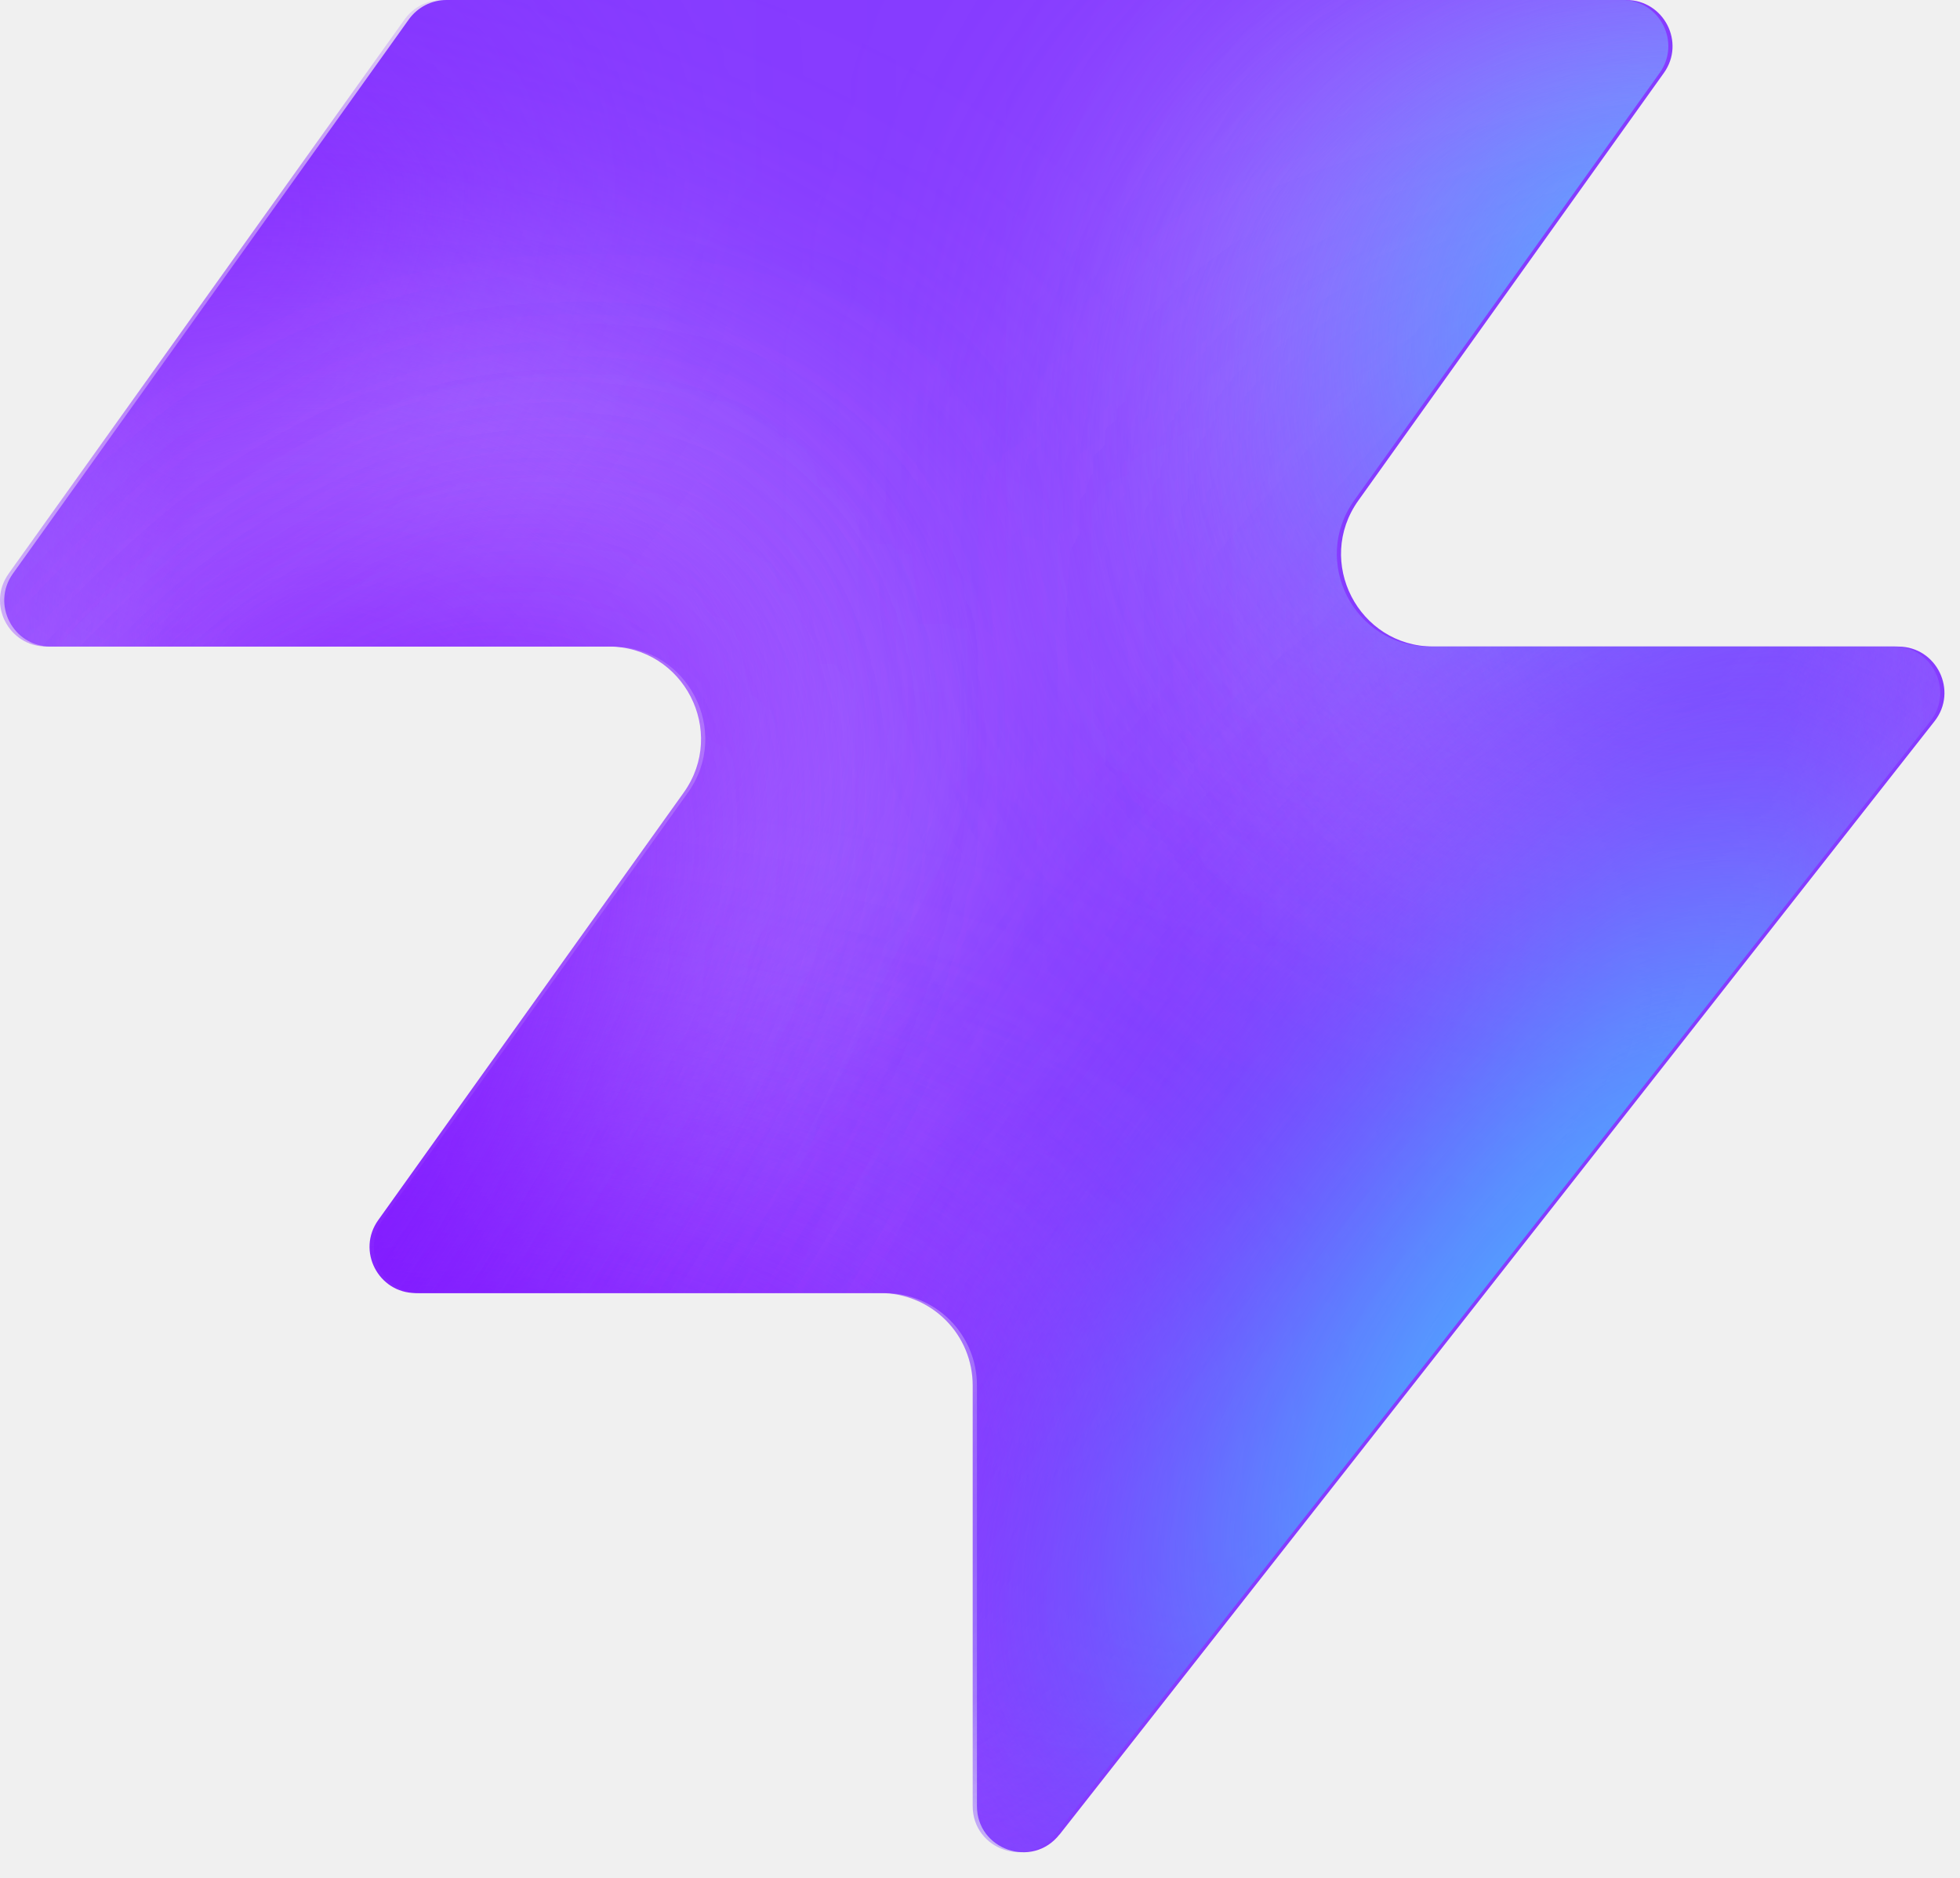
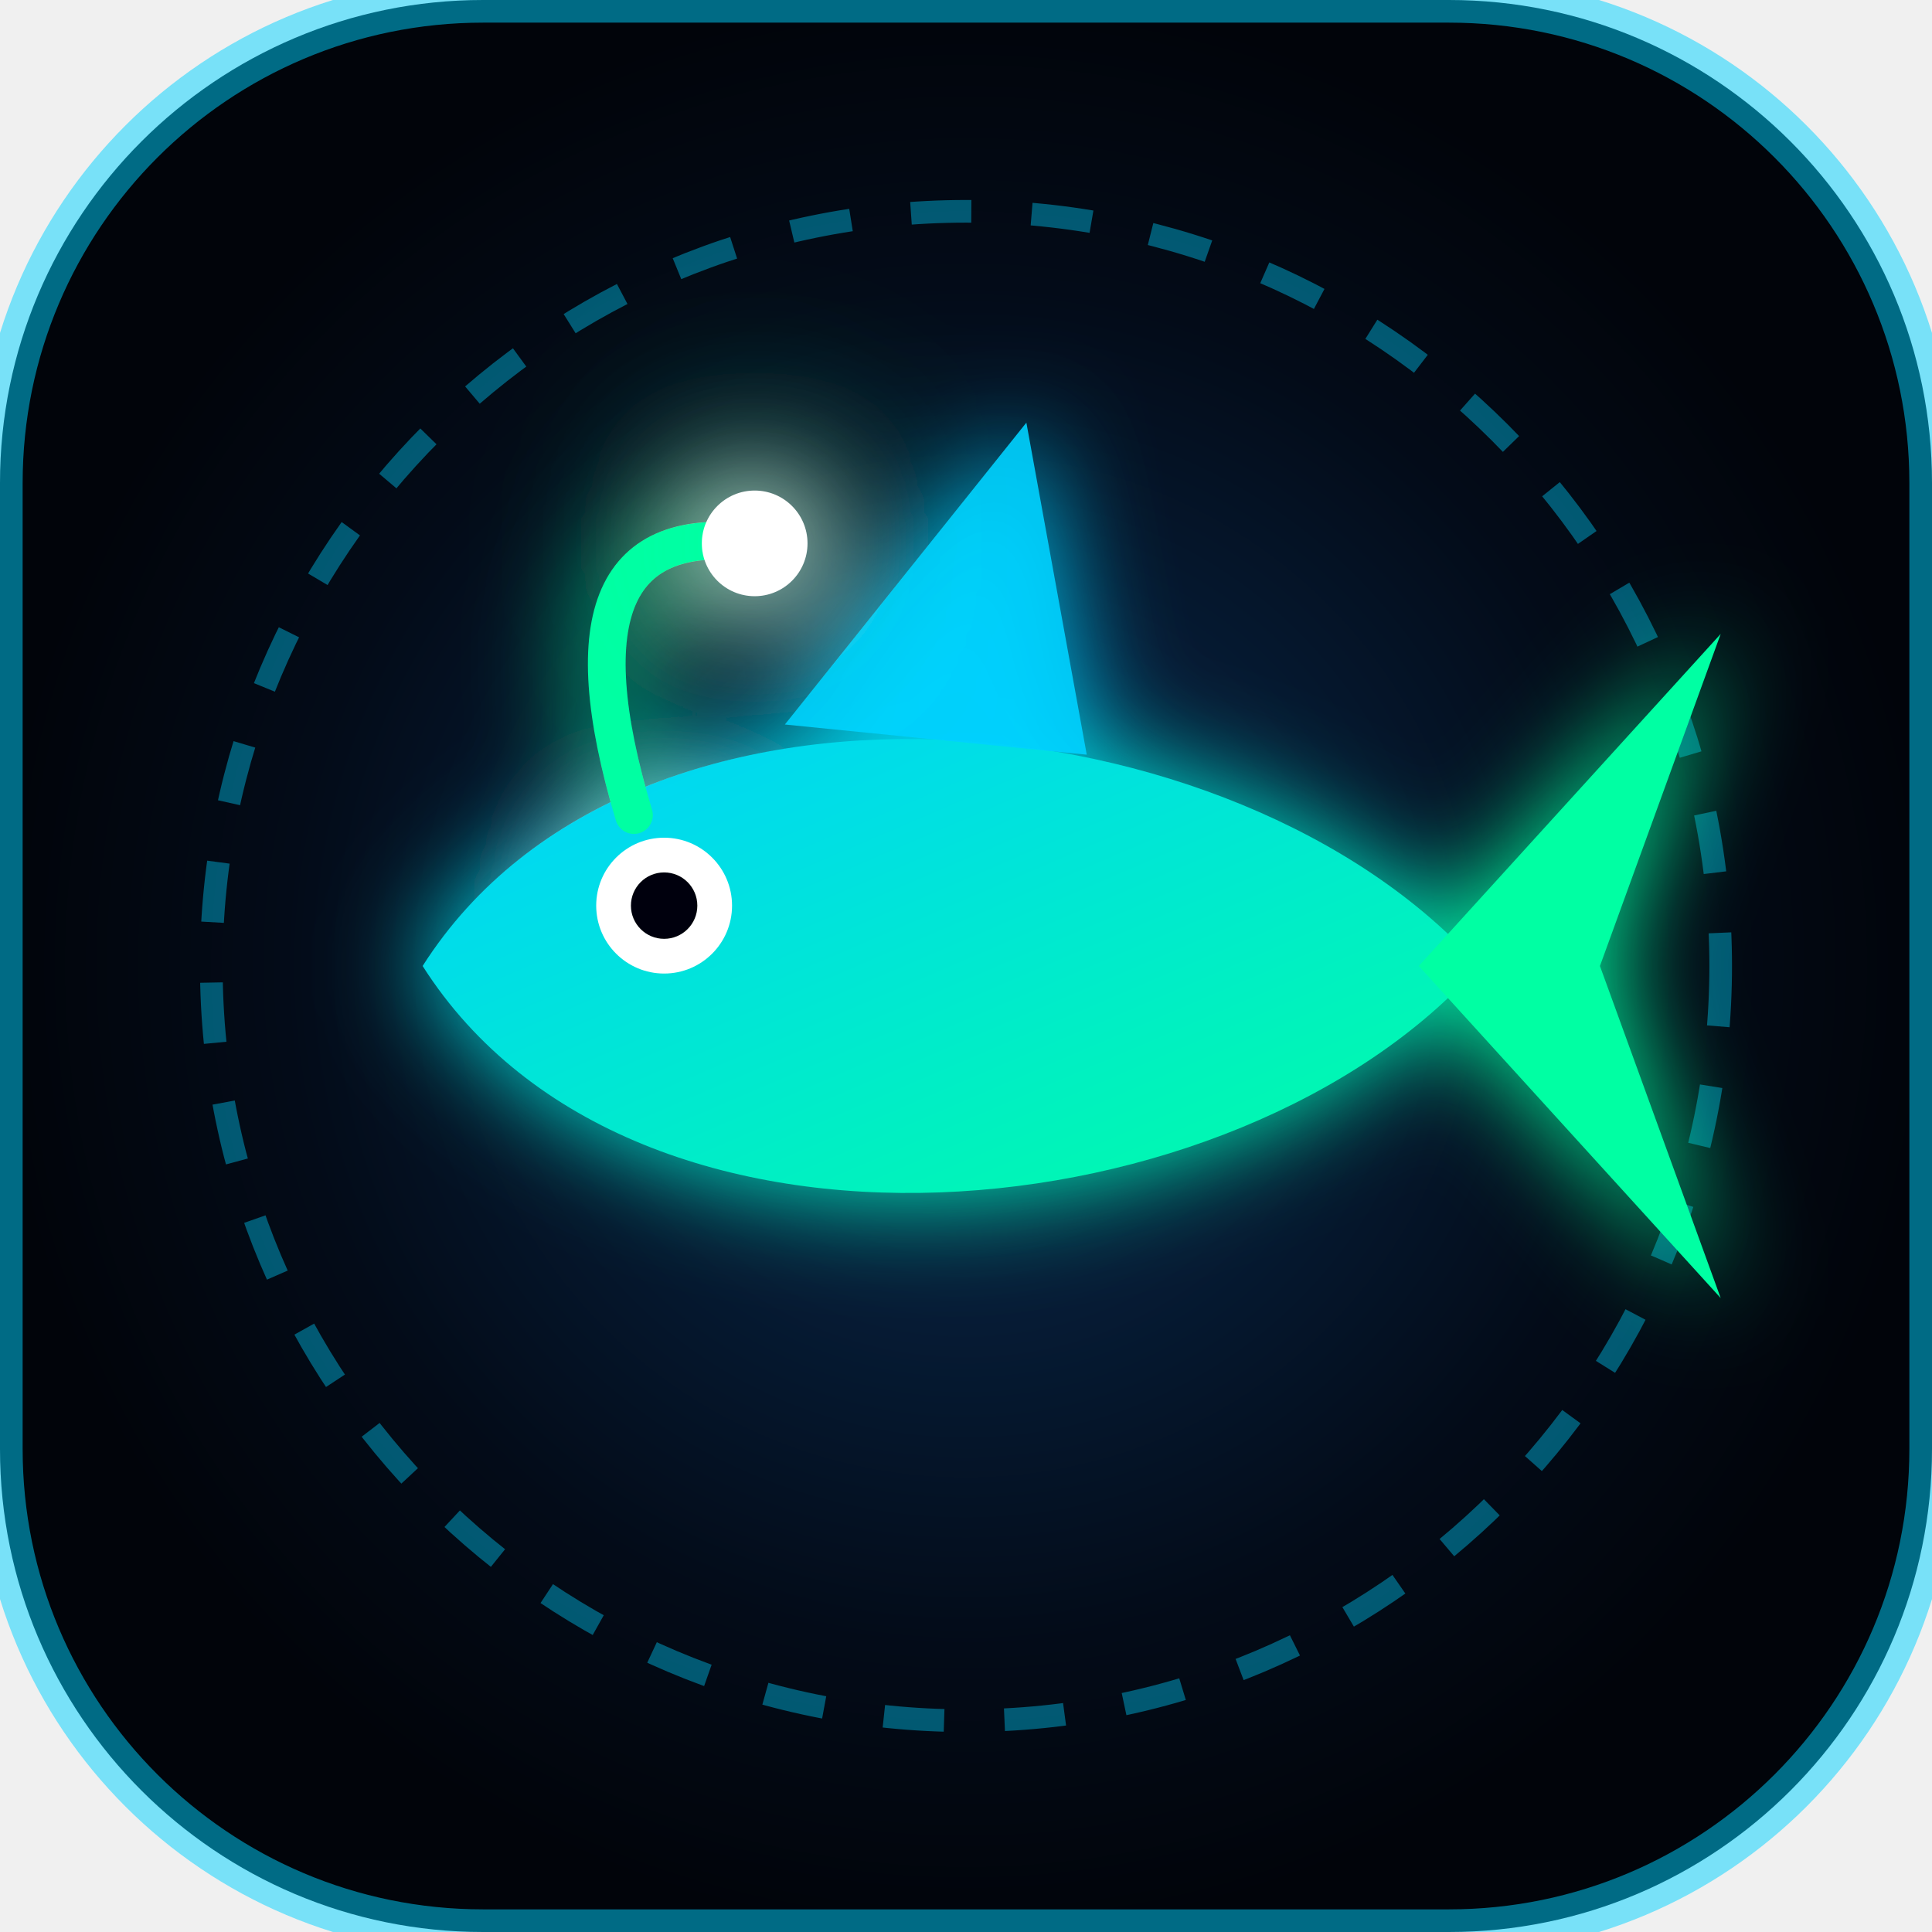
- <svg xmlns="http://www.w3.org/2000/svg" width="48" height="46" fill="none" viewBox="0 0 48 46">
-   <path fill="#863bff" d="M25.946 44.938c-.664.845-2.021.375-2.021-.698V33.937a2.26 2.26 0 0 0-2.262-2.262H10.287c-.92 0-1.456-1.04-.92-1.788l7.48-10.471c1.07-1.497 0-3.578-1.842-3.578H1.237c-.92 0-1.456-1.04-.92-1.788L10.013.474c.214-.297.556-.474.92-.474h28.894c.92 0 1.456 1.04.92 1.788l-7.48 10.471c-1.07 1.498 0 3.579 1.842 3.579h11.377c.943 0 1.473 1.088.89 1.83L25.947 44.94z" style="fill:#863bff;fill:color(display-p3 .525 .23 1);fill-opacity:1" />
-   <mask id="a" width="48" height="46" x="0" y="0" maskUnits="userSpaceOnUse" style="mask-type:alpha">
-     <path fill="#000" d="M25.842 44.938c-.664.844-2.021.375-2.021-.698V33.937a2.26 2.26 0 0 0-2.262-2.262H10.183c-.92 0-1.456-1.04-.92-1.788l7.48-10.471c1.07-1.498 0-3.579-1.842-3.579H1.133c-.92 0-1.456-1.04-.92-1.787L9.91.473c.214-.297.556-.474.92-.474h28.894c.92 0 1.456 1.04.92 1.788l-7.48 10.471c-1.07 1.498 0 3.578 1.842 3.578h11.377c.943 0 1.473 1.088.89 1.832L25.843 44.94z" style="fill:#000;fill-opacity:1" />
-   </mask>
-   <g mask="url(#a)">
-     <g filter="url(#b)">
-       <ellipse cx="5.508" cy="14.704" fill="#ede6ff" rx="5.508" ry="14.704" style="fill:#ede6ff;fill:color(display-p3 .927 .903 1);fill-opacity:1" transform="matrix(.00324 1 1 -.00324 -4.47 31.516)" />
-     </g>
-     <g filter="url(#c)">
-       <ellipse cx="10.399" cy="29.851" fill="#ede6ff" rx="10.399" ry="29.851" style="fill:#ede6ff;fill:color(display-p3 .927 .903 1);fill-opacity:1" transform="matrix(.00324 1 1 -.00324 -39.328 7.883)" />
-     </g>
-     <g filter="url(#d)">
-       <ellipse cx="5.508" cy="30.487" fill="#7e14ff" rx="5.508" ry="30.487" style="fill:#7e14ff;fill:color(display-p3 .492 .077 1);fill-opacity:1" transform="rotate(89.814 -25.913 -14.639)scale(1 -1)" />
-     </g>
-     <g filter="url(#e)">
-       <ellipse cx="5.508" cy="30.599" fill="#7e14ff" rx="5.508" ry="30.599" style="fill:#7e14ff;fill:color(display-p3 .492 .077 1);fill-opacity:1" transform="rotate(89.814 -32.644 -3.334)scale(1 -1)" />
-     </g>
-     <g filter="url(#f)">
-       <ellipse cx="5.508" cy="30.599" fill="#7e14ff" rx="5.508" ry="30.599" style="fill:#7e14ff;fill:color(display-p3 .492 .077 1);fill-opacity:1" transform="matrix(.00324 1 1 -.00324 -34.34 30.47)" />
-     </g>
-     <g filter="url(#g)">
-       <ellipse cx="14.072" cy="22.078" fill="#ede6ff" rx="14.072" ry="22.078" style="fill:#ede6ff;fill:color(display-p3 .927 .903 1);fill-opacity:1" transform="rotate(93.35 24.506 48.493)scale(-1 1)" />
-     </g>
-     <g filter="url(#h)">
-       <ellipse cx="3.47" cy="21.501" fill="#7e14ff" rx="3.47" ry="21.501" style="fill:#7e14ff;fill:color(display-p3 .492 .077 1);fill-opacity:1" transform="rotate(89.009 28.708 47.59)scale(-1 1)" />
-     </g>
-     <g filter="url(#i)">
-       <ellipse cx="3.47" cy="21.501" fill="#7e14ff" rx="3.47" ry="21.501" style="fill:#7e14ff;fill:color(display-p3 .492 .077 1);fill-opacity:1" transform="rotate(89.009 28.708 47.59)scale(-1 1)" />
-     </g>
-     <g filter="url(#j)">
-       <ellipse cx=".387" cy="8.972" fill="#7e14ff" rx="4.407" ry="29.108" style="fill:#7e14ff;fill:color(display-p3 .492 .077 1);fill-opacity:1" transform="rotate(39.51 .387 8.972)" />
-     </g>
-     <g filter="url(#k)">
-       <ellipse cx="47.523" cy="-6.092" fill="#7e14ff" rx="4.407" ry="29.108" style="fill:#7e14ff;fill:color(display-p3 .492 .077 1);fill-opacity:1" transform="rotate(37.892 47.523 -6.092)" />
-     </g>
-     <g filter="url(#l)">
-       <ellipse cx="41.412" cy="6.333" fill="#47bfff" rx="5.971" ry="9.665" style="fill:#47bfff;fill:color(display-p3 .28 .748 1);fill-opacity:1" transform="rotate(37.892 41.412 6.333)" />
-     </g>
-     <g filter="url(#m)">
-       <ellipse cx="-1.879" cy="38.332" fill="#7e14ff" rx="4.407" ry="29.108" style="fill:#7e14ff;fill:color(display-p3 .492 .077 1);fill-opacity:1" transform="rotate(37.892 -1.88 38.332)" />
-     </g>
-     <g filter="url(#n)">
-       <ellipse cx="-1.879" cy="38.332" fill="#7e14ff" rx="4.407" ry="29.108" style="fill:#7e14ff;fill:color(display-p3 .492 .077 1);fill-opacity:1" transform="rotate(37.892 -1.88 38.332)" />
-     </g>
-     <g filter="url(#o)">
-       <ellipse cx="35.651" cy="29.907" fill="#7e14ff" rx="4.407" ry="29.108" style="fill:#7e14ff;fill:color(display-p3 .492 .077 1);fill-opacity:1" transform="rotate(37.892 35.651 29.907)" />
-     </g>
-     <g filter="url(#p)">
-       <ellipse cx="38.418" cy="32.4" fill="#47bfff" rx="5.971" ry="15.297" style="fill:#47bfff;fill:color(display-p3 .28 .748 1);fill-opacity:1" transform="rotate(37.892 38.418 32.4)" />
-     </g>
-   </g>
+ <svg xmlns="http://www.w3.org/2000/svg" viewBox="0 0 128 128" width="128" height="128">
  <defs>
-     <filter id="b" width="60.045" height="41.654" x="-19.77" y="16.149" color-interpolation-filters="sRGB" filterUnits="userSpaceOnUse">
-       <feFlood flood-opacity="0" result="BackgroundImageFix" />
-       <feBlend in="SourceGraphic" in2="BackgroundImageFix" result="shape" />
-       <feGaussianBlur result="effect1_foregroundBlur_2002_17158" stdDeviation="7.659" />
-     </filter>
-     <filter id="c" width="90.34" height="51.437" x="-54.613" y="-7.533" color-interpolation-filters="sRGB" filterUnits="userSpaceOnUse">
-       <feFlood flood-opacity="0" result="BackgroundImageFix" />
-       <feBlend in="SourceGraphic" in2="BackgroundImageFix" result="shape" />
-       <feGaussianBlur result="effect1_foregroundBlur_2002_17158" stdDeviation="7.659" />
-     </filter>
-     <filter id="d" width="79.355" height="29.4" x="-49.64" y="2.03" color-interpolation-filters="sRGB" filterUnits="userSpaceOnUse">
-       <feFlood flood-opacity="0" result="BackgroundImageFix" />
-       <feBlend in="SourceGraphic" in2="BackgroundImageFix" result="shape" />
-       <feGaussianBlur result="effect1_foregroundBlur_2002_17158" stdDeviation="4.596" />
-     </filter>
-     <filter id="e" width="79.579" height="29.4" x="-45.045" y="20.029" color-interpolation-filters="sRGB" filterUnits="userSpaceOnUse">
-       <feFlood flood-opacity="0" result="BackgroundImageFix" />
-       <feBlend in="SourceGraphic" in2="BackgroundImageFix" result="shape" />
-       <feGaussianBlur result="effect1_foregroundBlur_2002_17158" stdDeviation="4.596" />
-     </filter>
-     <filter id="f" width="79.579" height="29.4" x="-43.513" y="21.178" color-interpolation-filters="sRGB" filterUnits="userSpaceOnUse">
-       <feFlood flood-opacity="0" result="BackgroundImageFix" />
-       <feBlend in="SourceGraphic" in2="BackgroundImageFix" result="shape" />
-       <feGaussianBlur result="effect1_foregroundBlur_2002_17158" stdDeviation="4.596" />
-     </filter>
-     <filter id="g" width="74.749" height="58.852" x="15.756" y="-17.901" color-interpolation-filters="sRGB" filterUnits="userSpaceOnUse">
-       <feFlood flood-opacity="0" result="BackgroundImageFix" />
-       <feBlend in="SourceGraphic" in2="BackgroundImageFix" result="shape" />
-       <feGaussianBlur result="effect1_foregroundBlur_2002_17158" stdDeviation="7.659" />
-     </filter>
-     <filter id="h" width="61.377" height="25.362" x="23.548" y="2.284" color-interpolation-filters="sRGB" filterUnits="userSpaceOnUse">
-       <feFlood flood-opacity="0" result="BackgroundImageFix" />
-       <feBlend in="SourceGraphic" in2="BackgroundImageFix" result="shape" />
-       <feGaussianBlur result="effect1_foregroundBlur_2002_17158" stdDeviation="4.596" />
-     </filter>
-     <filter id="i" width="61.377" height="25.362" x="23.548" y="2.284" color-interpolation-filters="sRGB" filterUnits="userSpaceOnUse">
-       <feFlood flood-opacity="0" result="BackgroundImageFix" />
-       <feBlend in="SourceGraphic" in2="BackgroundImageFix" result="shape" />
-       <feGaussianBlur result="effect1_foregroundBlur_2002_17158" stdDeviation="4.596" />
-     </filter>
-     <filter id="j" width="56.045" height="63.649" x="-27.636" y="-22.853" color-interpolation-filters="sRGB" filterUnits="userSpaceOnUse">
-       <feFlood flood-opacity="0" result="BackgroundImageFix" />
-       <feBlend in="SourceGraphic" in2="BackgroundImageFix" result="shape" />
-       <feGaussianBlur result="effect1_foregroundBlur_2002_17158" stdDeviation="4.596" />
-     </filter>
-     <filter id="k" width="54.814" height="64.646" x="20.116" y="-38.415" color-interpolation-filters="sRGB" filterUnits="userSpaceOnUse">
-       <feFlood flood-opacity="0" result="BackgroundImageFix" />
-       <feBlend in="SourceGraphic" in2="BackgroundImageFix" result="shape" />
-       <feGaussianBlur result="effect1_foregroundBlur_2002_17158" stdDeviation="4.596" />
-     </filter>
-     <filter id="l" width="33.541" height="35.313" x="24.641" y="-11.323" color-interpolation-filters="sRGB" filterUnits="userSpaceOnUse">
-       <feFlood flood-opacity="0" result="BackgroundImageFix" />
-       <feBlend in="SourceGraphic" in2="BackgroundImageFix" result="shape" />
-       <feGaussianBlur result="effect1_foregroundBlur_2002_17158" stdDeviation="4.596" />
-     </filter>
-     <filter id="m" width="54.814" height="64.646" x="-29.286" y="6.009" color-interpolation-filters="sRGB" filterUnits="userSpaceOnUse">
-       <feFlood flood-opacity="0" result="BackgroundImageFix" />
-       <feBlend in="SourceGraphic" in2="BackgroundImageFix" result="shape" />
-       <feGaussianBlur result="effect1_foregroundBlur_2002_17158" stdDeviation="4.596" />
-     </filter>
-     <filter id="n" width="54.814" height="64.646" x="-29.286" y="6.009" color-interpolation-filters="sRGB" filterUnits="userSpaceOnUse">
-       <feFlood flood-opacity="0" result="BackgroundImageFix" />
-       <feBlend in="SourceGraphic" in2="BackgroundImageFix" result="shape" />
-       <feGaussianBlur result="effect1_foregroundBlur_2002_17158" stdDeviation="4.596" />
-     </filter>
-     <filter id="o" width="54.814" height="64.646" x="8.244" y="-2.416" color-interpolation-filters="sRGB" filterUnits="userSpaceOnUse">
-       <feFlood flood-opacity="0" result="BackgroundImageFix" />
-       <feBlend in="SourceGraphic" in2="BackgroundImageFix" result="shape" />
-       <feGaussianBlur result="effect1_foregroundBlur_2002_17158" stdDeviation="4.596" />
-     </filter>
-     <filter id="p" width="39.409" height="43.623" x="18.713" y="10.588" color-interpolation-filters="sRGB" filterUnits="userSpaceOnUse">
-       <feFlood flood-opacity="0" result="BackgroundImageFix" />
-       <feBlend in="SourceGraphic" in2="BackgroundImageFix" result="shape" />
-       <feGaussianBlur result="effect1_foregroundBlur_2002_17158" stdDeviation="4.596" />
+     <radialGradient id="oceanGlow" cx="50%" cy="50%" r="50%">
+       <stop offset="0%" stop-color="#092d54" />
+       <stop offset="70%" stop-color="#030b18" />
+       <stop offset="100%" stop-color="#01040a" />
+     </radialGradient>
+     <linearGradient id="cyanMint" x1="0%" y1="0%" x2="100%" y2="100%">
+       <stop offset="0%" stop-color="#00d2ff" />
+       <stop offset="100%" stop-color="#00ffa3" />
+     </linearGradient>
+     <filter id="glow" x="-20%" y="-20%" width="140%" height="140%">
+       <feGaussianBlur stdDeviation="3.5" result="blur" />
+       <feComposite in="SourceGraphic" in2="blur" operator="over" />
    </filter>
  </defs>
+   <rect width="128" height="128" rx="32" fill="url(#oceanGlow)" stroke="#00d2ff" stroke-width="3" stroke-opacity="0.5" />
+   <circle cx="64" cy="64" r="50" fill="none" stroke="#00d2ff" stroke-width="1.5" stroke-dasharray="4,4" stroke-opacity="0.4" />
+   <g filter="url(#glow)">
+     <path d="M28 64 C42 42 82 46 98 64 C82 82 42 86 28 64 Z" fill="url(#cyanMint)" />
+     <path d="M52 48 L68 28 L72 50 Z" fill="#00d2ff" opacity="0.9" />
+     <path d="M94 64 L114 42 L106 64 L114 86 Z" fill="#00ffa3" />
+     <circle cx="44" cy="60" r="4.5" fill="#ffffff" />
+     <circle cx="44" cy="60" r="2.2" fill="#01040a" />
+     <path d="M42 54 Q36 34 50 36" fill="none" stroke="#00ffa3" stroke-width="2.5" stroke-linecap="round" />
+     <circle cx="50" cy="36" r="3.5" fill="#ffffff" filter="drop-shadow(0 0 6px #00ffa3)" />
+   </g>
</svg>
